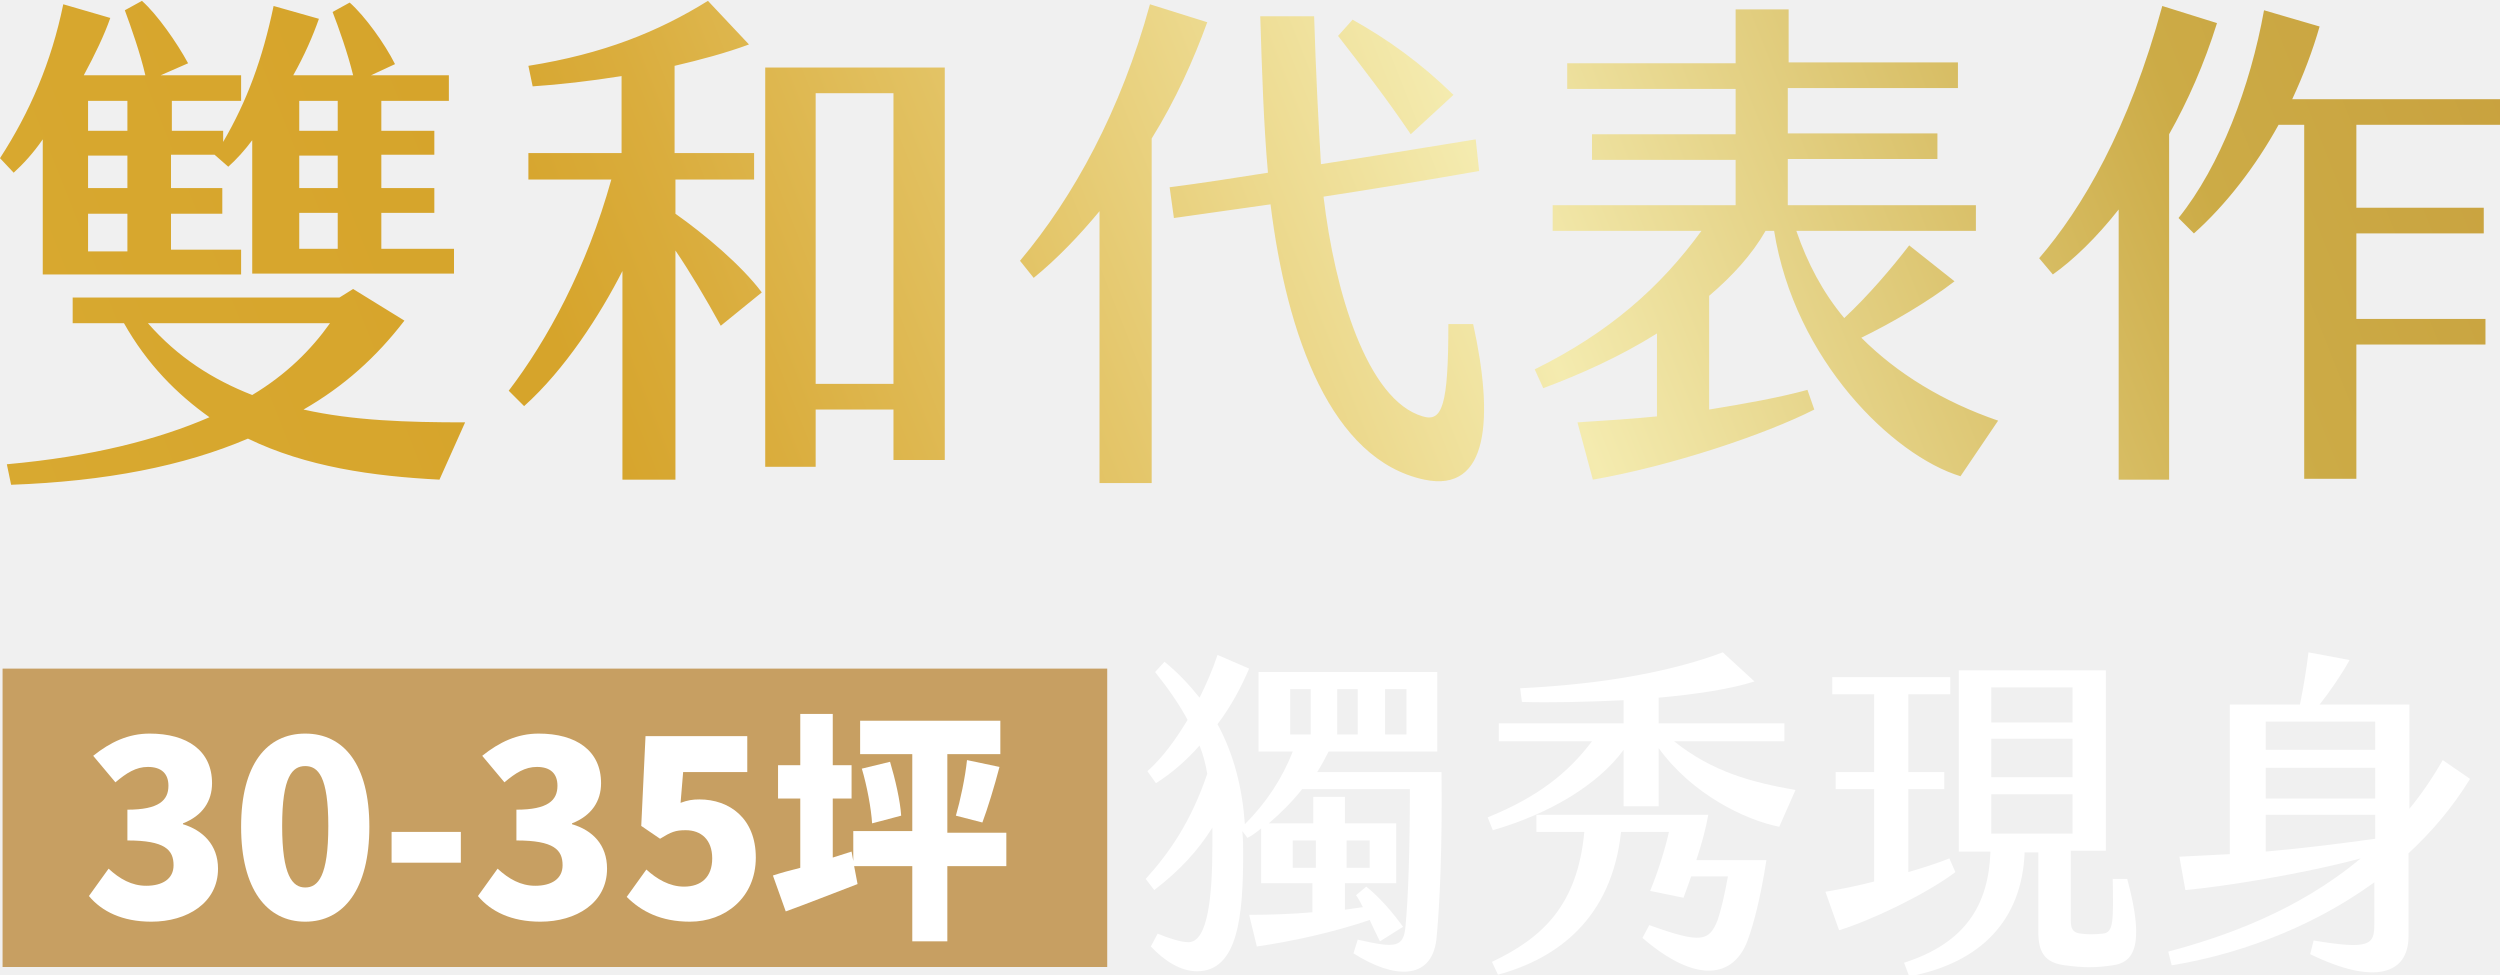
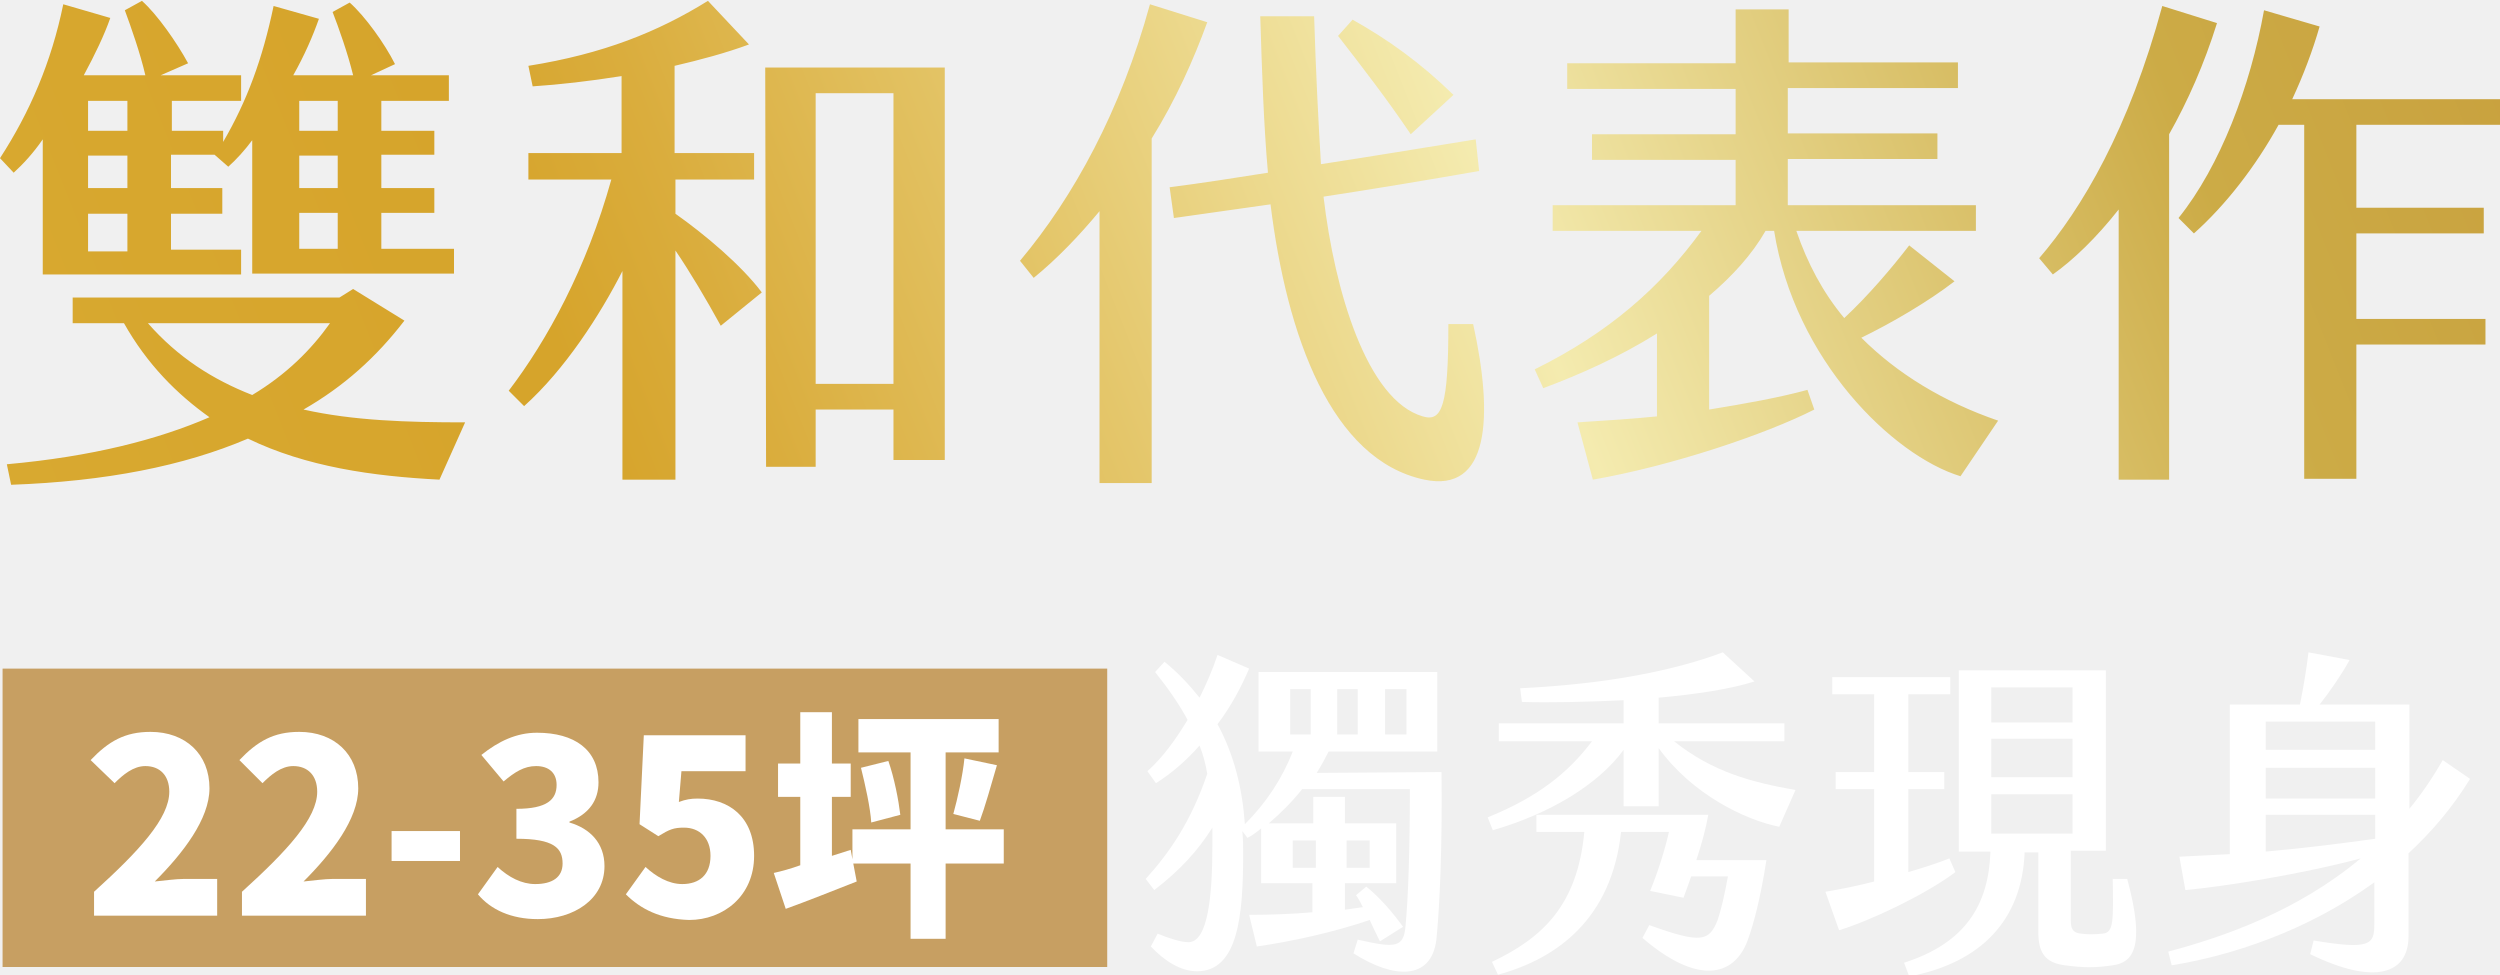
<svg xmlns="http://www.w3.org/2000/svg" version="1.1" id="圖層_1" x="0px" y="0px" viewBox="0 0 292.4 114" style="enable-background:new 0 0 292.4 114;" xml:space="preserve">
  <style type="text/css">
	.st0{fill:#C79F62;}
	.st1{fill:#FFFFFF;}
	.st2{fill:url(#SVGID_1_);}
</style>
  <rect x="0.3" y="78.2" class="st0" width="129.2" height="34.9" />
  <g>
-     <path class="st1" d="M154,90.4c0.5-0.8,1-1.7,1.4-2.5h12.7v-9.3h-20.9v9.3h4c-1.2,3.1-3.1,6-5.6,8.5c-0.3-4.3-1.3-8.2-3.2-11.7   c1.6-2.1,2.8-4.4,3.7-6.5l-3.7-1.6c-0.6,1.8-1.3,3.4-2.1,5c-1.2-1.5-2.5-2.9-4.1-4.2l-1.1,1.2c1.6,2,2.9,3.9,3.8,5.6   c-1.4,2.3-2.9,4.4-4.7,6l1,1.4c1.9-1.2,3.6-2.7,5.1-4.4c0.4,1,0.7,2.1,0.9,3.3c-1.9,5.6-4.4,9.2-7.2,12.3l1,1.3   c3-2.3,5.1-4.6,6.8-7.3c0,0.7,0,1.4,0,2.1c0,5.8-0.5,11.3-2.8,11.3c-0.9,0-2.4-0.5-3.6-1l-0.8,1.5c1.6,1.7,3.5,2.9,5.4,2.9   c4.8,0,5.4-6.5,5.4-13.7c0-0.9,0-1.8-0.1-2.7l0.6,0.8c0.6-0.3,1.1-0.7,1.6-1.1v6.4h6v3.4c-2.3,0.2-4.9,0.3-7.4,0.3l0.9,3.7   c4.2-0.6,9.1-1.7,13.2-3.1c0.4,0.9,0.8,1.7,1.2,2.5l2.7-1.7c-1.3-1.8-2.8-3.5-4.3-4.7l-1.2,1c0.3,0.4,0.6,1,0.8,1.4   c-0.7,0.1-1.4,0.2-2.1,0.3v-3.1h6v-7h-6v-3.1h-3.7v3.1h-5.2c1.4-1.2,2.7-2.5,3.9-4h12.6c0,7.2-0.2,12.7-0.5,15.9   c-0.2,2.7-1.2,2.7-5.6,1.7l-0.5,1.6c4.7,3,9.1,3.2,9.7-1.6c0.4-4,0.7-11,0.6-19.6H154z M162,80.6h2.5v5.3H162V80.6z M156.4,80.6   h2.4v5.3h-2.4V80.6z M157.5,98.3h2.7v3.2h-2.7V98.3z M151.2,98.3h2.7v3.2h-2.7V98.3z M153.3,85.9h-2.4v-5.3h2.4V85.9z" />
-     <path class="st1" d="M208.7,86.7v-2.1h-14.7v-3c4.4-0.4,8.4-1,11.2-1.9l-3.7-3.4c-5.6,2.1-13.4,3.7-23.7,4.2l0.2,1.6   c3.3,0.1,7.6,0,11.9-0.2v2.7h-14.6v2.1h10.9c-2.8,3.7-6.3,6.5-12.2,8.9l0.6,1.5c6.6-1.9,12.3-5.3,15.3-9.4v6.6h4.1v-6.8   c3.9,5.4,10.1,8.4,14.1,9.2l1.9-4.3c-5.1-0.9-9.7-2.1-14.2-5.7H208.7z" />
+     <path class="st1" d="M154,90.4c0.5-0.8,1-1.7,1.4-2.5h12.7v-9.3h-20.9v9.3h4c-1.2,3.1-3.1,6-5.6,8.5c-0.3-4.3-1.3-8.2-3.2-11.7   c1.6-2.1,2.8-4.4,3.7-6.5l-3.7-1.6c-0.6,1.8-1.3,3.4-2.1,5c-1.2-1.5-2.5-2.9-4.1-4.2l-1.1,1.2c1.6,2,2.9,3.9,3.8,5.6   c-1.4,2.3-2.9,4.4-4.7,6l1,1.4c1.9-1.2,3.6-2.7,5.1-4.4c0.4,1,0.7,2.1,0.9,3.3c-1.9,5.6-4.4,9.2-7.2,12.3l1,1.3   c3-2.3,5.1-4.6,6.8-7.3c0,0.7,0,1.4,0,2.1c0,5.8-0.5,11.3-2.8,11.3c-0.9,0-2.4-0.5-3.6-1l-0.8,1.5c1.6,1.7,3.5,2.9,5.4,2.9   c4.8,0,5.4-6.5,5.4-13.7c0-0.9,0-1.8-0.1-2.7l0.6,0.8c0.6-0.3,1.1-0.7,1.6-1.1v6.4h6v3.4c-2.3,0.2-4.9,0.3-7.4,0.3l0.9,3.7   c4.2-0.6,9.1-1.7,13.2-3.1c0.4,0.9,0.8,1.7,1.2,2.5l2.7-1.7c-1.3-1.8-2.8-3.5-4.3-4.7l-1.2,1c0.3,0.4,0.6,1,0.8,1.4   c-0.7,0.1-1.4,0.2-2.1,0.3v-3.1h6v-7h-6v-3.1h-3.7v3.1h-5.2c1.4-1.2,2.7-2.5,3.9-4h12.6c0,7.2-0.2,12.7-0.5,15.9   c-0.2,2.7-1.2,2.7-5.6,1.7l-0.5,1.6c4.7,3,9.1,3.2,9.7-1.6c0.4-4,0.7-11,0.6-19.6L154,90.4L154,90.4z M162,80.6h2.5v5.3H162V80.6z    M156.4,80.6h2.4v5.3h-2.4V80.6z M157.5,98.3h2.7v3.2h-2.7V98.3z M151.2,98.3h2.7v3.2h-2.7V98.3z M153.3,85.9h-2.4v-5.3h2.4V85.9z" />
+     <path class="st1" d="M208.7,86.7v-2.1H194v-3c4.4-0.4,8.4-1,11.2-1.9l-3.7-3.4c-5.6,2.1-13.4,3.7-23.7,4.2l0.2,1.6   c3.3,0.1,7.6,0,11.9-0.2v2.7h-14.6v2.1h10.9c-2.8,3.7-6.3,6.5-12.2,8.9l0.6,1.5c6.6-1.9,12.3-5.3,15.3-9.4v6.6h4.1v-6.8   c3.9,5.4,10.1,8.4,14.1,9.2l1.9-4.3c-5.1-0.9-9.7-2.1-14.2-5.7L208.7,86.7L208.7,86.7z" />
    <path class="st1" d="M199.8,95.3h-20.1v2h5.6c-0.8,8.6-4.9,12.4-10.8,15.2l0.7,1.5c7-1.9,13.3-6.6,14.4-16.7h5.6   c-0.5,2.2-1.3,4.7-2.2,6.9l3.9,0.8c0.3-0.8,0.6-1.6,0.9-2.5h4.3c-0.4,2.2-0.8,3.9-1.2,5.1c-1,2.5-1.9,2.8-8,0.6l-0.8,1.5   c6.4,5.5,10.7,4.6,12.3,0.3c0.7-1.9,1.5-4.9,2.2-9.4h-8.2C199,98.8,199.5,97,199.8,95.3z" />
    <path class="st1" d="M228,100.4c-1.5,0.6-3.1,1.1-4.8,1.6v-9.7h4.2v-2h-4.2v-9.1h4.9v-2h-13.8v2h4.9v9.1h-4.5v2h4.5v10.8   c-1.9,0.5-3.9,0.9-5.7,1.2l1.6,4.5c3.9-1.2,10.3-4.3,13.6-6.8L228,100.4z" />
-     <path class="st1" d="M247.1,102.6c0.1,5.3,0.1,6.5-1.2,6.6c-0.9,0.1-1.8,0.1-2.5,0c-1-0.1-1.2-0.6-1.2-1.6v-8.1h4.1V78.4h-17.2   v21.2h3.7c-0.2,6.2-2.9,10.7-10.1,13l0.6,1.6c8.5-1.6,13.2-6.7,13.5-14.5h1.6v9.3c0,2.3,0.7,3.6,3.1,3.9c2.2,0.3,3.6,0.3,5.6,0   c2.3-0.3,3.9-2,1.7-10.1H247.1z M232.9,80.4h9.5v4.1h-9.5V80.4z M232.9,86.4h9.5v4.5h-9.5V86.4z M232.9,97.5v-4.6h9.5v4.6H232.9z" />
+     <path class="st1" d="M247.1,102.6c0.1,5.3,0.1,6.5-1.2,6.6c-0.9,0.1-1.8,0.1-2.5,0c-1-0.1-1.2-0.6-1.2-1.6v-8.1h4.1V78.4h-17.2   v21.2h3.7c-0.2,6.2-2.9,10.7-10.1,13l0.6,1.6c8.5-1.6,13.2-6.7,13.5-14.5h1.6v9.3c0,2.3,0.7,3.6,3.1,3.9c2.2,0.3,3.6,0.3,5.6,0   c2.3-0.3,3.9-2,1.7-10.1h-1.7V102.6z M232.9,80.4h9.5v4.1h-9.5V80.4z M232.9,86.4h9.5v4.5h-9.5V86.4z M232.9,97.5v-4.6h9.5v4.6   H232.9z" />
    <path class="st1" d="M285.7,88.9c-1.2,2.1-2.5,4-3.9,5.7V82.4h-10.5c1.2-1.5,2.7-3.7,3.5-5.2l-4.8-0.9c-0.2,1.7-0.6,4.2-1,6.1h-8.2   v17.5c-2,0.1-4.1,0.2-5.9,0.3l0.7,3.9c4.5-0.4,13.8-1.9,20.5-3.7c-7.4,6.2-16.1,9.2-22.5,10.9l0.4,1.6c6.8-1.1,15.7-3.9,23.7-9.7   v4.9c0,2.4-0.5,3-7.1,1.9l-0.4,1.6c7.6,3.7,11.5,2.3,11.5-2.1v-9.7c2.7-2.5,5.1-5.3,7.2-8.7L285.7,88.9z M277.8,98.1   c-3.6,0.5-8.2,1.1-12.8,1.5v-4.3h12.8V98.1z M277.8,93.4H265v-3.6h12.8V93.4z M277.8,87.7H265v-3.3h12.8V87.7z" />
  </g>
-   <g>
-     <path class="st1" d="M21.4,96.4v-0.1c2.3-0.9,3.4-2.6,3.4-4.7c0-3.8-2.9-5.8-7.3-5.8c-2.5,0-4.6,1-6.6,2.6l2.6,3.1   c1.3-1.1,2.4-1.8,3.8-1.8c1.6,0,2.4,0.8,2.4,2.2c0,1.7-1.1,2.8-4.8,2.8v3.6c4.4,0,5.4,1.1,5.4,2.9c0,1.6-1.3,2.4-3.2,2.4   c-1.7,0-3.1-0.8-4.4-2l-2.3,3.2c1.5,1.8,3.9,3,7.3,3c4.2,0,7.8-2.2,7.8-6.2C25.5,98.8,23.7,97.1,21.4,96.4z" />
-     <path class="st1" d="M35.7,85.8c-4.5,0-7.5,3.6-7.5,10.9c0,7.3,3,11.1,7.5,11.1s7.5-3.8,7.5-11.1C43.2,89.4,40.2,85.8,35.7,85.8z    M35.7,103.8c-1.5,0-2.7-1.4-2.7-7.2c0-5.8,1.2-7,2.7-7s2.7,1.2,2.7,7C38.4,102.5,37.2,103.8,35.7,103.8z" />
-     <rect x="45.8" y="97.3" class="st1" width="8.1" height="3.6" />
-     <path class="st1" d="M66.9,96.4v-0.1c2.3-0.9,3.4-2.6,3.4-4.7c0-3.8-2.9-5.8-7.3-5.8c-2.5,0-4.6,1-6.6,2.6l2.6,3.1   c1.3-1.1,2.4-1.8,3.8-1.8c1.6,0,2.4,0.8,2.4,2.2c0,1.7-1.1,2.8-4.8,2.8v3.6c4.4,0,5.4,1.1,5.4,2.9c0,1.6-1.3,2.4-3.2,2.4   c-1.7,0-3.1-0.8-4.4-2l-2.3,3.2c1.5,1.8,3.9,3,7.3,3c4.2,0,7.8-2.2,7.8-6.2C71,98.8,69.3,97.1,66.9,96.4z" />
-     <path class="st1" d="M81.8,93.5c-0.8,0-1.4,0.1-2.2,0.4l0.3-3.6h7.5v-4.2H75.5L75,96.6l2.2,1.5c1.3-0.8,1.8-1,3-1   c1.8,0,3.1,1.1,3.1,3.3c0,2.2-1.3,3.3-3.3,3.3c-1.7,0-3.2-0.9-4.4-2l-2.3,3.2c1.7,1.7,4,2.9,7.4,2.9c4.1,0,7.7-2.8,7.7-7.5   C88.4,95.7,85.3,93.5,81.8,93.5z" />
-     <path class="st1" d="M114.9,96.2c0.6-1.6,1.4-4.2,2-6.5l-3.8-0.8c-0.2,2-0.8,4.8-1.3,6.5L114.9,96.2z" />
-     <path class="st1" d="M104.1,89.1l-3.3,0.8c0.6,2,1.1,4.7,1.2,6.4l3.4-0.9C105.3,93.7,104.7,91.1,104.1,89.1z" />
-     <path class="st1" d="M110.8,97.2v-9h6.2v-3.9h-16.4v3.9h6.1v9h-6.9v3.5l-0.2-1.1l-2.2,0.7v-6.9h2.2v-3.9h-2.2v-6h-3.8v6h-2.6v3.9   h2.6v8.1c-1.2,0.3-2.3,0.6-3.2,0.9l1.5,4.2c2.5-0.9,5.5-2.1,8.4-3.2l-0.4-2.1h6.8v8.8h4.1v-8.8h6.9v-3.9H110.8z" />
-   </g>
-   <linearGradient id="SVGID_1_" gradientUnits="userSpaceOnUse" x1="-115.228" y1="129.998" x2="346.772" y2="-53.002">
+   <linearGradient id="SVGID_1_" gradientUnits="userSpaceOnUse" x1="-115.248" y1="-13.949" x2="346.752" y2="169.051" gradientTransform="matrix(1 0 0 -1 0 116)">
    <stop offset="0" style="stop-color:#DCB33B" />
    <stop offset="0.404" style="stop-color:#D6A42B" />
    <stop offset="0.443" style="stop-color:#DAAD3D" />
    <stop offset="0.52" style="stop-color:#E4C66A" />
    <stop offset="0.621" style="stop-color:#F4EBAF" />
    <stop offset="0.779" style="stop-color:#CCAB46" />
    <stop offset="1" style="stop-color:#C39030" />
  </linearGradient>
-   <path class="st2" d="M5,16.3v15.8h23.2v-2.9h-8.2V25h6V22h-6v-3.9h5.1l1.6,1.4c1-0.9,1.9-1.9,2.8-3.1V32h23.6v-2.9h-8.5v-4.2h6.2V22  h-6.2v-3.9h6.2v-2.8h-6.2v-3.5h7.9v-3h-9.1l2.8-1.3c-1.2-2.4-3.5-5.6-5.3-7.2l-2,1.1c0.7,1.8,1.8,4.9,2.4,7.4h-7  c1.3-2.3,2.3-4.6,3-6.6L32,0.7c-1.3,6.2-3.1,11.1-5.9,15.9v-1.3h-6v-3.5h8.1v-3h-9.4l3.2-1.4c-1.3-2.4-3.6-5.7-5.4-7.3l-2,1.1  c0.7,1.9,1.8,5,2.4,7.6H9.8c1.3-2.4,2.4-4.7,3.1-6.7L7.4,0.5C6,7.3,3.5,13.1,0,18.5l1.6,1.7C2.7,19.2,3.9,17.9,5,16.3z M35,11.8h4.5  v3.5H35V11.8z M35,18.2h4.5V22H35V18.2z M35,24.9h4.5v4.2H35V24.9z M10.3,11.8h4.6v3.5h-4.6V11.8z M10.3,18.2h4.6V22h-4.6V18.2z   M10.3,25h4.6v4.4h-4.6V25z M47.3,37.5l-6-3.7l-1.6,1H8.5v3h6c2.7,4.8,6.2,8.3,10,11c-6,2.6-13.7,4.6-23.7,5.5l0.5,2.4  c11.1-0.4,20.2-2.2,27.7-5.4c6.8,3.3,14.6,4.4,22.4,4.8l3-6.7c-6.8,0-13.1-0.2-18.9-1.5C40.2,45.2,44,41.8,47.3,37.5z M17.3,37.8  h21.3c-2.2,3.1-5.1,6-9.1,8.4C24.9,44.4,20.8,41.8,17.3,37.8z M89.6,54.6h5.8v-6.7h9.1v5.9h6V7.9h-21V54.6z M95.4,10.9h9.1v34h-9.1  V10.9z M89.1,34.2l-4.8,3.9c-1.7-3.1-3.6-6.3-5.3-8.8v26.8h-6.2V31.7c-2.6,5.1-6.7,11.5-11.5,15.8l-1.8-1.8  c4.5-5.9,9.1-14.3,12-24.7h-9.7v-3.1h10.9v-9c-3.8,0.6-7.3,1-10.4,1.2l-0.5-2.4c8.8-1.4,15.2-4,21-7.6l4.8,5.1  c-2.7,1-5.7,1.8-8.7,2.5v10.2h9.3v3.1H79V25C82.4,27.4,86.7,31,89.1,34.2z M165,15.7c-2.7-4-5.7-7.9-8.5-11.5l1.7-1.9  c4.1,2.3,7.9,5,11.8,8.8L165,15.7z M141.2,2.6c-1.6,4.4-3.7,9.1-6.5,13.6v40.3h-6.1V24.7c-2.4,2.9-5,5.6-7.7,7.8l-1.6-2  c6.3-7.5,11.8-17.6,15.2-30L141.2,2.6z M172.3,37.9c2.4,10.9,1.9,19.8-5.7,18.2c-10.9-2.3-16.1-16.8-18-32.2l-11.3,1.6l-0.5-3.6  c3.9-0.5,7.7-1.1,11.5-1.7c-0.5-5.6-0.7-11.8-0.9-18.3h6.3c0.2,6.5,0.5,12.4,0.8,17.3c5.9-0.9,11.9-1.9,18.1-2.9L173,20  c-6.3,1.1-12.3,2.1-18.2,3c1.3,11.1,5.1,23.8,11.6,25.7c2.3,0.7,3-1.3,3-10.8H172.3z M217.7,39.5c4.2,4.2,9.6,7.5,16,9.7l-4.4,6.5  c-7.9-2.4-19.4-13.6-21.8-28.7h-1c-1.6,2.8-3.9,5.3-6.6,7.6v13.3c4.3-0.7,8.2-1.4,11.5-2.3l0.8,2.3c-5.7,2.9-16.7,6.6-25.9,8.2  l-1.8-6.7c3.2-0.2,6.3-0.4,9.3-0.7V39c-4.3,2.7-9,4.8-13.3,6.4l-1-2.2c8.7-4.3,14.7-9.6,19.5-16.2h-17.4v-3H203v-5.3h-16.8v-3H203  v-5.3h-19.7v-3H203V1.1h6.2v6.2H229v3h-19.9v5.3h17.5v3h-17.5V24h22v3h-21c1.3,3.8,3.1,7.2,5.6,10.2c2.8-2.6,5.6-5.9,7.6-8.5  l5.3,4.2C225.5,35.3,221.2,37.8,217.7,39.5z M259.3,2.7c-1.5,4.8-3.4,9.1-5.6,13v40.4h-5.9V24.5c-2.6,3.3-5.3,5.9-7.7,7.6l-1.6-1.9  c5-5.8,10.5-15.1,14.4-29.5L259.3,2.7z M275.6,14.6v9.7h14.9v3h-14.9v10h15.1v3h-15.1v15.7h-6.1V14.6h-3c-2.7,4.9-6.2,9.4-9.9,12.7  l-1.8-1.8c4.9-6.1,8.4-15.4,10-24.3l6.5,1.9c-0.8,2.8-1.9,5.7-3.2,8.5h24.3v3H275.6z" />
+   <path class="st2" d="M5,16.3v15.8h23.2v-2.9H20V25h6v-3h-6v-3.9h5.1l1.6,1.4c1-0.9,1.9-1.9,2.8-3.1V32h23.6v-2.9h-8.5v-4.2h6.2V22  h-6.2v-3.9h6.2v-2.8h-6.2v-3.5h7.9v-3h-9.1l2.8-1.3c-1.2-2.4-3.5-5.6-5.3-7.2l-2,1.1c0.7,1.8,1.8,4.9,2.4,7.4h-7  c1.3-2.3,2.3-4.6,3-6.6L32,0.7c-1.3,6.2-3.1,11.1-5.9,15.9v-1.3h-6v-3.5h8.1v-3h-9.4L22,7.4c-1.3-2.4-3.6-5.7-5.4-7.3l-2,1.1  c0.7,1.9,1.8,5,2.4,7.6H9.8c1.3-2.4,2.4-4.7,3.1-6.7L7.4,0.5C6,7.3,3.5,13.1,0,18.5l1.6,1.7C2.7,19.2,3.9,17.9,5,16.3z M35,11.8h4.5  v3.5H35V11.8z M35,18.2h4.5V22H35V18.2z M35,24.9h4.5v4.2H35V24.9z M10.3,11.8h4.6v3.5h-4.6C10.3,15.3,10.3,11.8,10.3,11.8z   M10.3,18.2h4.6V22h-4.6C10.3,22,10.3,18.2,10.3,18.2z M10.3,25h4.6v4.4h-4.6C10.3,29.4,10.3,25,10.3,25z M47.3,37.5l-6-3.7l-1.6,1  H8.5v3h6c2.7,4.8,6.2,8.3,10,11c-6,2.6-13.7,4.6-23.7,5.5l0.5,2.4c11.1-0.4,20.2-2.2,27.7-5.4c6.8,3.3,14.6,4.4,22.4,4.8l3-6.7  c-6.8,0-13.1-0.2-18.9-1.5C40.2,45.2,44,41.8,47.3,37.5z M17.3,37.8h21.3c-2.2,3.1-5.1,6-9.1,8.4C24.9,44.4,20.8,41.8,17.3,37.8z   M89.6,54.6h5.8v-6.7h9.1v5.9h6V7.9h-21L89.6,54.6L89.6,54.6z M95.4,10.9h9.1v34h-9.1V10.9z M89.1,34.2l-4.8,3.9  c-1.7-3.1-3.6-6.3-5.3-8.8v26.8h-6.2V31.7c-2.6,5.1-6.7,11.5-11.5,15.8l-1.8-1.8c4.5-5.9,9.1-14.3,12-24.7h-9.7v-3.1h10.9v-9  c-3.8,0.6-7.3,1-10.4,1.2l-0.5-2.4c8.8-1.4,15.2-4,21-7.6l4.8,5.1c-2.7,1-5.7,1.8-8.7,2.5v10.2h9.3V21H79v4  C82.4,27.4,86.7,31,89.1,34.2z M165,15.7c-2.7-4-5.7-7.9-8.5-11.5l1.7-1.9c4.1,2.3,7.9,5,11.8,8.8L165,15.7z M141.2,2.6  c-1.6,4.4-3.7,9.1-6.5,13.6v40.3h-6.1V24.7c-2.4,2.9-5,5.6-7.7,7.8l-1.6-2c6.3-7.5,11.8-17.6,15.2-30L141.2,2.6z M172.3,37.9  c2.4,10.9,1.9,19.8-5.7,18.2c-10.9-2.3-16.1-16.8-18-32.2l-11.3,1.6l-0.5-3.6c3.9-0.5,7.7-1.1,11.5-1.7c-0.5-5.6-0.7-11.8-0.9-18.3  h6.3c0.2,6.5,0.5,12.4,0.8,17.3c5.9-0.9,11.9-1.9,18.1-2.9L173,20c-6.3,1.1-12.3,2.1-18.2,3c1.3,11.1,5.1,23.8,11.6,25.7  c2.3,0.7,3-1.3,3-10.8H172.3z M217.7,39.5c4.2,4.2,9.6,7.5,16,9.7l-4.4,6.5c-7.9-2.4-19.4-13.6-21.8-28.7h-1  c-1.6,2.8-3.9,5.3-6.6,7.6v13.3c4.3-0.7,8.2-1.4,11.5-2.3l0.8,2.3c-5.7,2.9-16.7,6.6-25.9,8.2l-1.8-6.7c3.2-0.2,6.3-0.4,9.3-0.7V39  c-4.3,2.7-9,4.8-13.3,6.4l-1-2.2c8.7-4.3,14.7-9.6,19.5-16.2h-17.4v-3H203v-5.3h-16.8v-3H203v-5.3h-19.7v-3H203V1.1h6.2v6.2H229v3  h-19.9v5.3h17.5v3h-17.5V24h22v3h-21c1.3,3.8,3.1,7.2,5.6,10.2c2.8-2.6,5.6-5.9,7.6-8.5l5.3,4.2C225.5,35.3,221.2,37.8,217.7,39.5z   M259.3,2.7c-1.5,4.8-3.4,9.1-5.6,13v40.4h-5.9V24.5c-2.6,3.3-5.3,5.9-7.7,7.6l-1.6-1.9c5-5.8,10.5-15.1,14.4-29.5L259.3,2.7z   M275.6,14.6v9.7h14.9v3h-14.9v10h15.1v3h-15.1V56h-6.1V14.6h-3c-2.7,4.9-6.2,9.4-9.9,12.7l-1.8-1.8c4.9-6.1,8.4-15.4,10-24.3  l6.5,1.9c-0.8,2.8-1.9,5.7-3.2,8.5h24.3v3H275.6z" />
+   <g>
+     <path class="st1" d="M11,104.3c5.3-4.8,8.8-8.6,8.8-11.7c0-1.9-1.1-3-2.8-3c-1.4,0-2.6,1-3.6,2l-2.8-2.7c2.1-2.2,4-3.3,7-3.3   c4.1,0,6.9,2.6,6.9,6.6c0,3.6-3.1,7.6-6.4,10.9c1-0.1,2.5-0.3,3.4-0.3h3.9v4.3H11V104.3z" />
+     <path class="st1" d="M28.3,104.3c5.3-4.8,8.8-8.6,8.8-11.7c0-1.9-1.1-3-2.8-3c-1.4,0-2.6,1-3.6,2L28,88.9c2.1-2.2,4-3.3,7-3.3   c4.1,0,6.9,2.6,6.9,6.6c0,3.6-3.1,7.6-6.4,10.9c1-0.1,2.5-0.3,3.4-0.3h3.9v4.3H28.3V104.3z" />
+     <path class="st1" d="M45.8,97.2h8v3.5h-8V97.2z" />
+     <path class="st1" d="M55.9,104.6l2.3-3.2c1.3,1.2,2.8,2,4.4,2c2,0,3.2-0.8,3.2-2.4c0-1.8-1-2.9-5.4-2.9v-3.5c3.6,0,4.7-1.1,4.7-2.8   c0-1.4-0.9-2.2-2.4-2.2c-1.4,0-2.5,0.7-3.8,1.8l-2.6-3.1c2-1.6,4.1-2.6,6.5-2.6c4.4,0,7.2,2,7.2,5.8c0,2.1-1.1,3.7-3.4,4.6v0.1   c2.4,0.7,4.1,2.4,4.1,5.1c0,3.9-3.6,6.2-7.8,6.2C59.8,107.5,57.4,106.4,55.9,104.6z" />
+     <path class="st1" d="M73.2,104.6l2.3-3.2c1.2,1.1,2.7,2,4.3,2c2,0,3.3-1.1,3.3-3.3c0-2.1-1.3-3.3-3.1-3.3c-1.2,0-1.7,0.2-3,1   l-2.2-1.4l0.5-10.4h11.9v4.2h-7.5l-0.3,3.6c0.8-0.3,1.4-0.4,2.2-0.4c3.6,0,6.6,2.1,6.6,6.7c0,4.7-3.6,7.5-7.6,7.5   C77.2,107.5,74.9,106.3,73.2,104.6z" />
+     <path class="st1" d="M117.4,101h-6.8v8.8h-4.1V101h-6.7l0.4,2.1c-2.8,1.1-5.8,2.3-8.3,3.2l-1.4-4.2c0.9-0.2,2-0.5,3.1-0.9v-8h-2.6   v-3.9h2.6v-6h3.7v6h2.2v3.9h-2.2v6.9l2.2-0.7l0.2,1.1v-3.5h6.8v-9h-6.1v-3.9h16.4v3.9h-6.2v9h6.8V101z M103.9,89   c0.7,2,1.2,4.6,1.4,6.3l-3.4,0.9c-0.1-1.7-0.7-4.4-1.2-6.4L103.9,89z M111.5,95.2c0.5-1.8,1.1-4.5,1.3-6.5l3.8,0.8   c-0.7,2.4-1.4,4.9-2,6.5L111.5,95.2z" />
+   </g>
+   <text transform="matrix(1 0 0 1 7.7861 -30.2162)" style="font-family:'NotoSansCJKtc-Black-B5pc-H'; font-size:28.346px;">22-35坪</text>
</svg>
